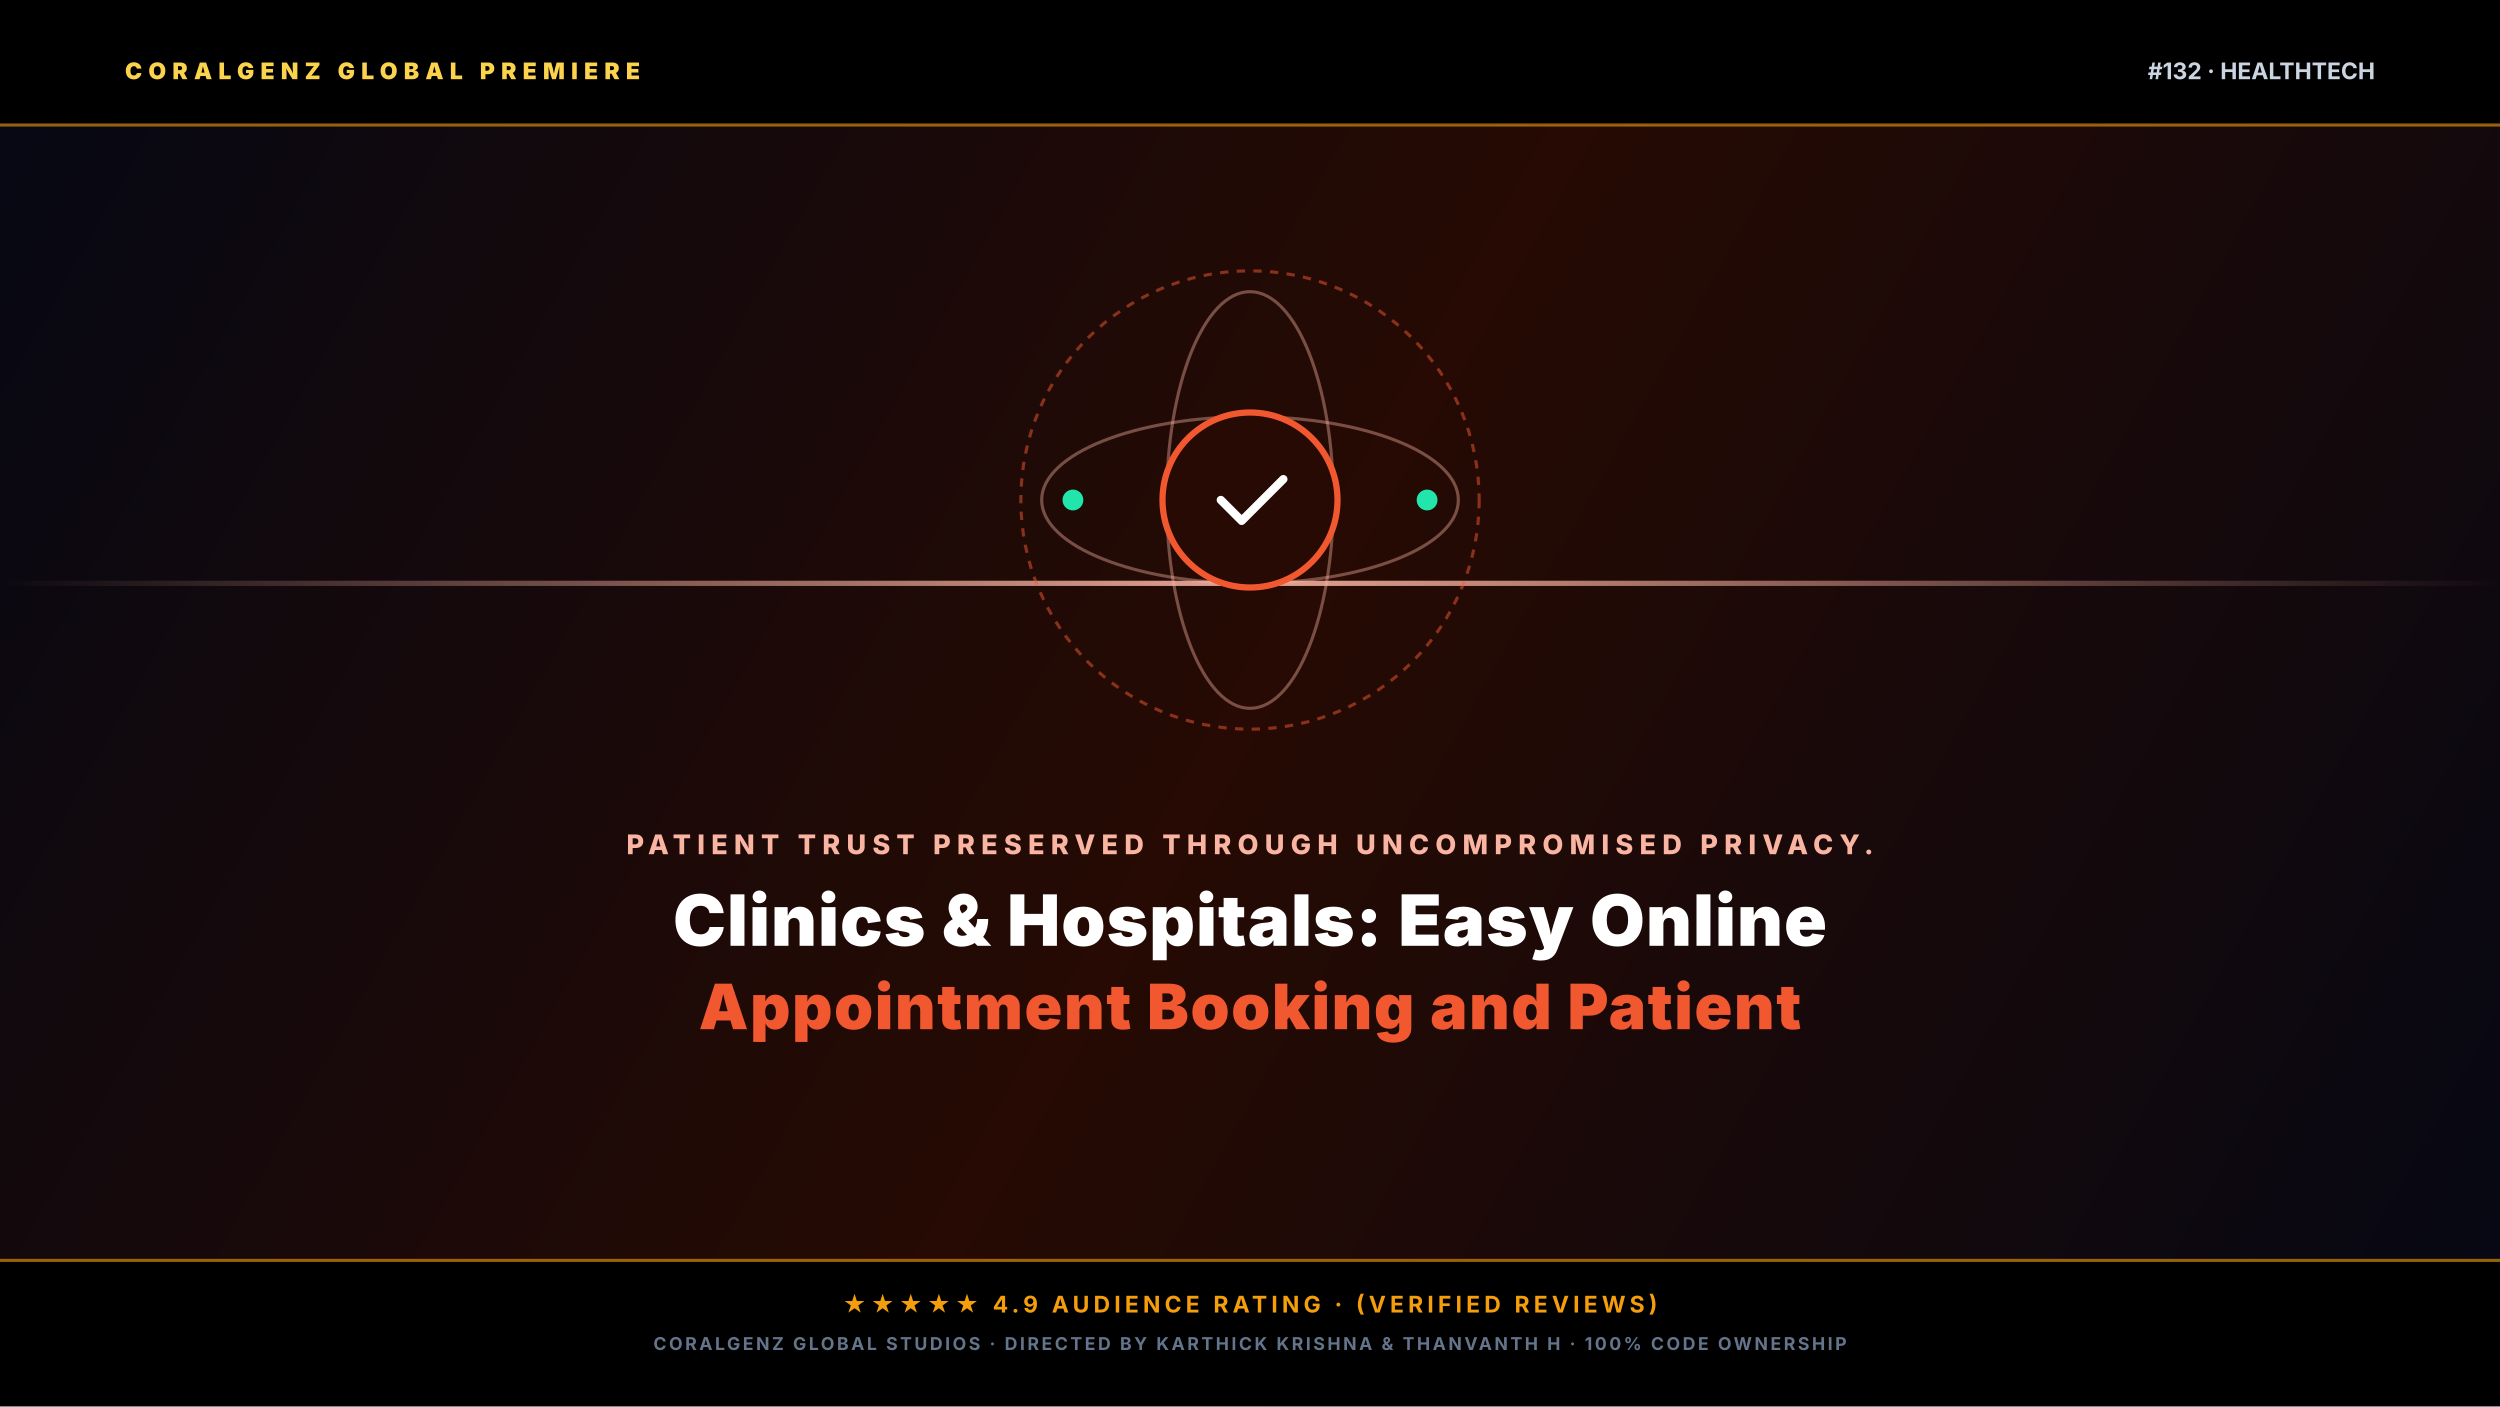
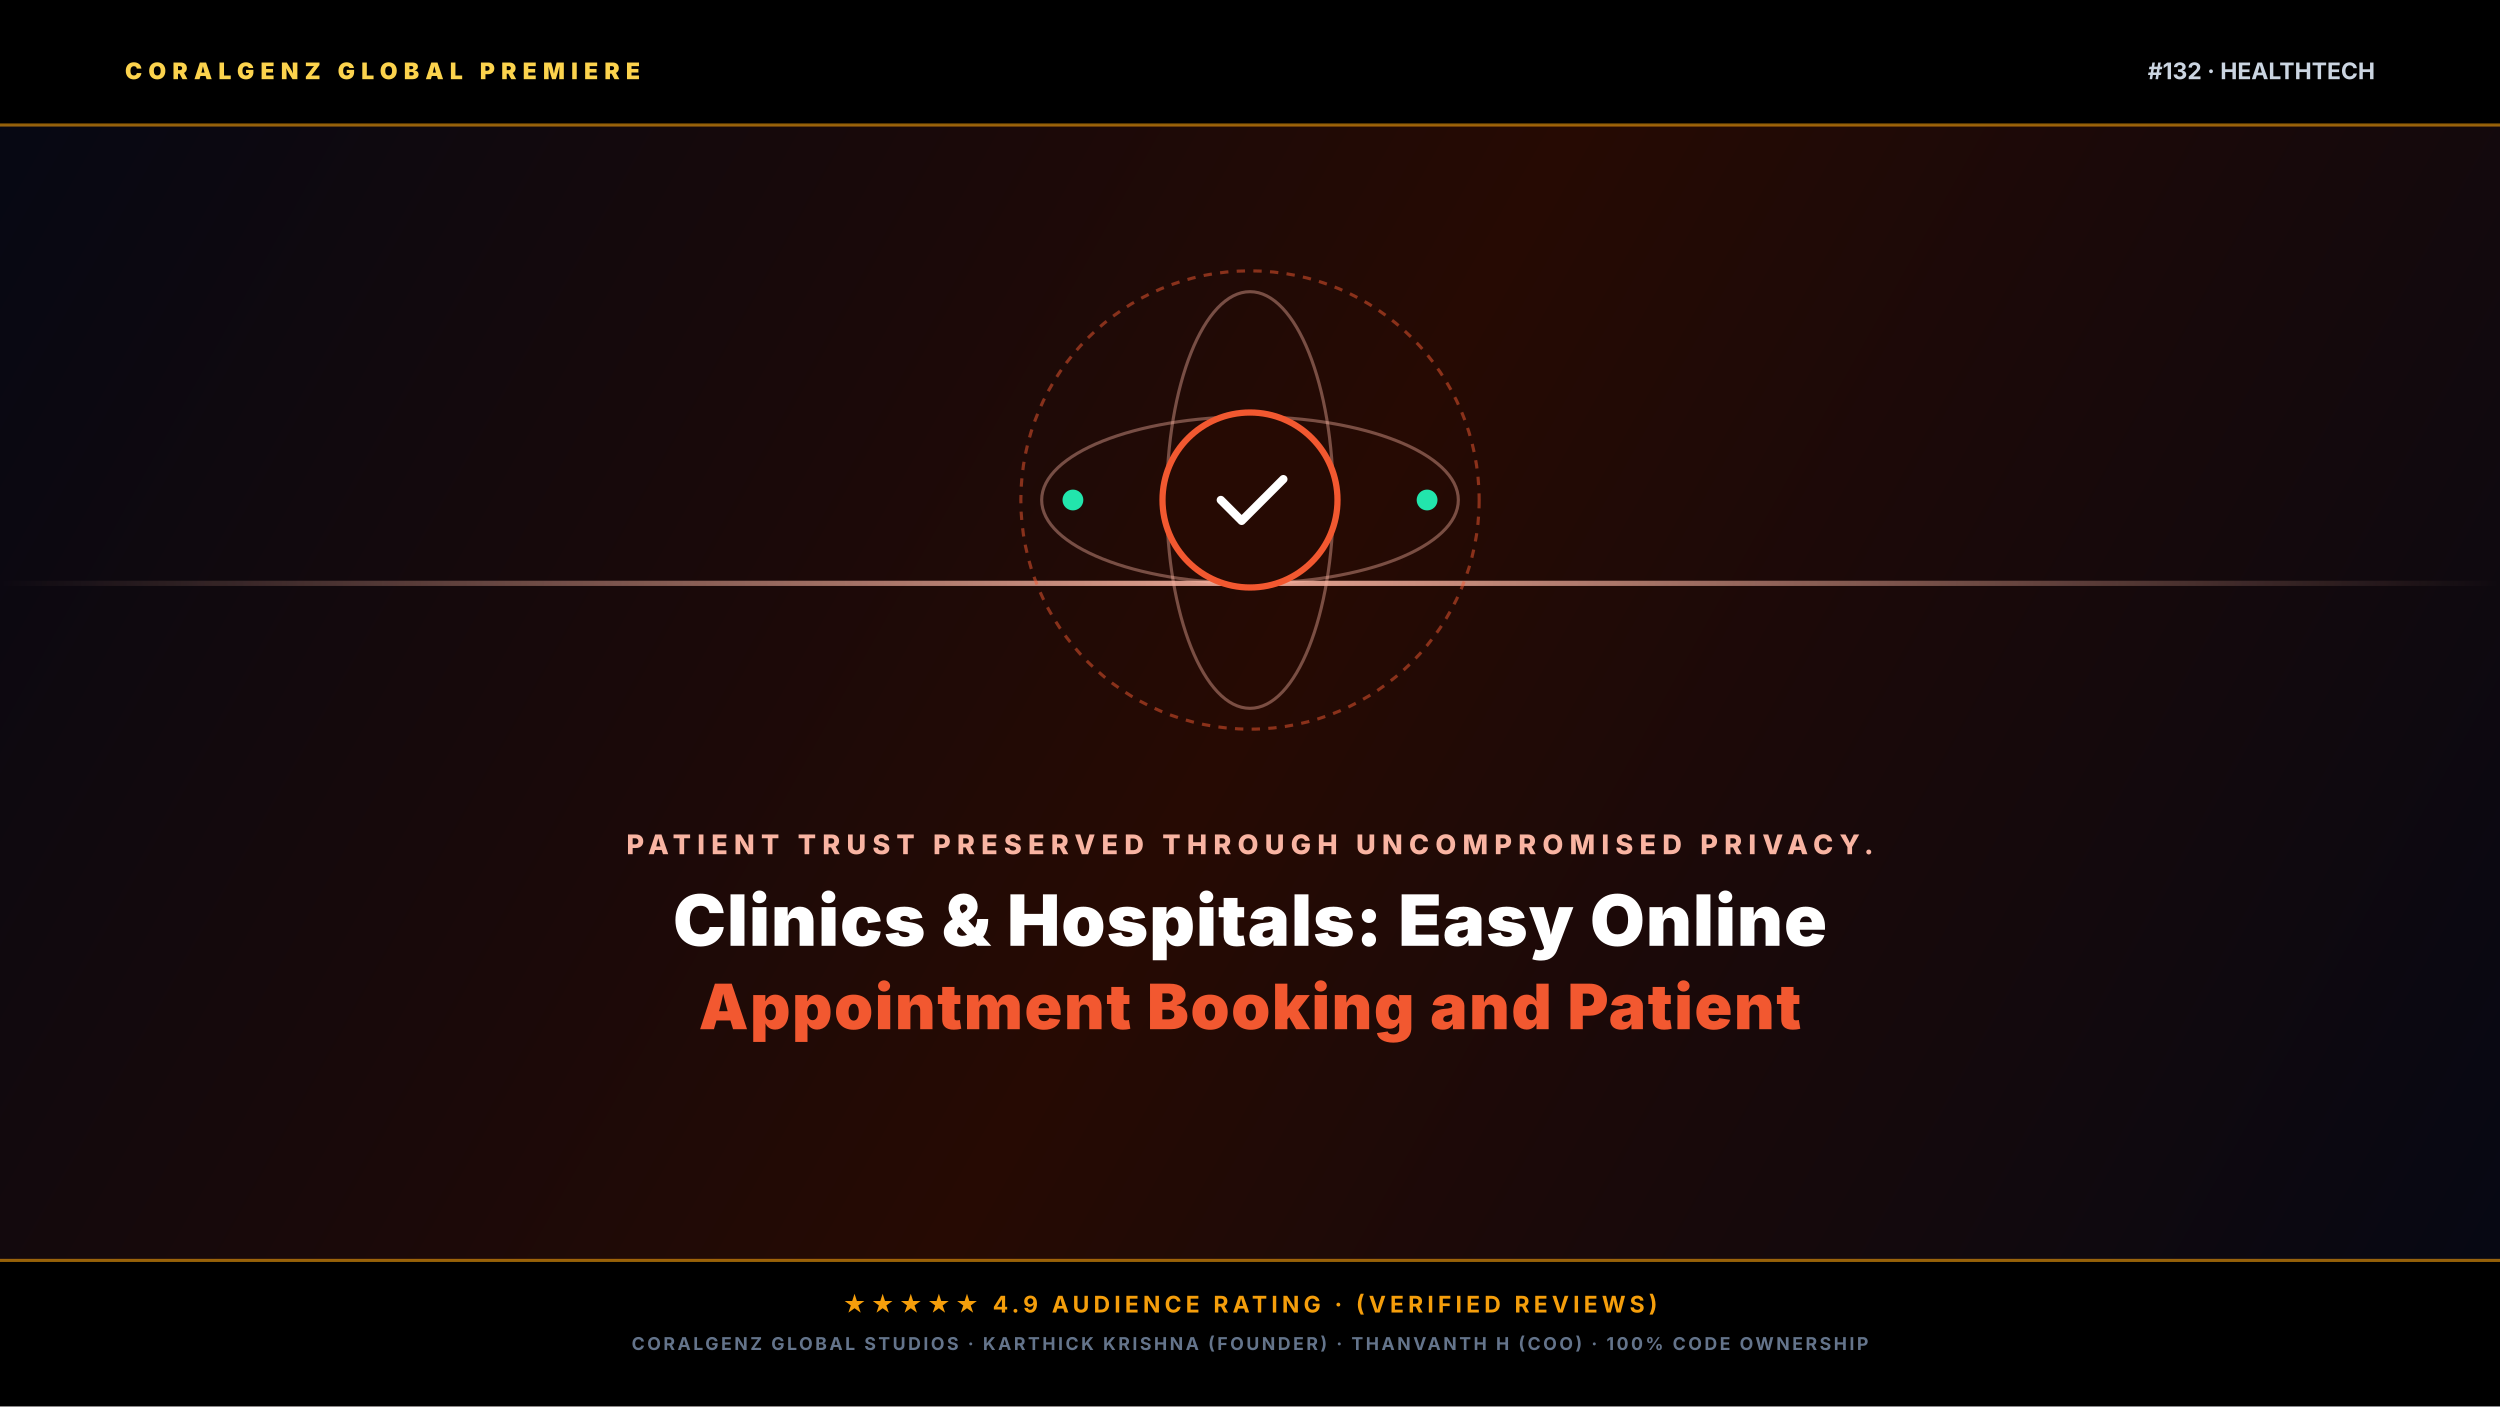
<svg xmlns="http://www.w3.org/2000/svg" width="1200" height="675" viewBox="0 0 1200 675" fill="none">
  <defs>
    <linearGradient id="cine-bg-132" x1="0" y1="0" x2="1200" y2="675" gradientUnits="userSpaceOnUse">
      <stop stop-color="#050814" />
      <stop offset="0.5" stop-color="#260a03" />
      <stop offset="1" stop-color="#050814" />
    </linearGradient>
    <linearGradient id="flare-wide-132" x1="0" y1="280" x2="1200" y2="280" gradientUnits="userSpaceOnUse">
      <stop stop-color="#f9b4a2" stop-opacity="0" />
      <stop offset="0.5" stop-color="#f9b4a2" stop-opacity="0.9" />
      <stop offset="1" stop-color="#f9b4a2" stop-opacity="0" />
    </linearGradient>
  </defs>
  <rect width="1200" height="675" fill="url(#cine-bg-132)" />
  <line x1="0" y1="280" x2="1200" y2="280" stroke="url(#flare-wide-132)" stroke-width="2.5" />
  <rect width="1200" height="60" fill="#000000" />
  <line x1="0" y1="60" x2="1200" y2="60" stroke="#f59e0b" stroke-width="1.5" opacity="0.6" />
  <text x="60" y="38" font-family="'Inter', sans-serif" font-size="11" font-weight="900" fill="#fcd34d" letter-spacing="3">CORALGENZ GLOBAL PREMIERE</text>
  <text x="1140" y="38" font-family="'Inter', monospace" font-size="11" font-weight="700" fill="#cbd5e1" text-anchor="end">#132 · HEALTHTECH</text>
  <g transform="translate(600, 240)">
    <circle cx="0" cy="0" r="110" stroke="#f25830" stroke-width="1.5" stroke-dasharray="4 4" opacity="0.5" />
    <ellipse cx="0" cy="0" rx="100" ry="40" stroke="#f9b4a2" stroke-width="1.5" opacity="0.4" />
    <ellipse cx="0" cy="0" rx="40" ry="100" stroke="#f9b4a2" stroke-width="1.5" opacity="0.4" />
    <circle cx="0" cy="0" r="42" fill="#260a03" stroke="#f25830" stroke-width="3" />
    <path d="M -14 0 L -4 10 L 16 -10" stroke="#ffffff" stroke-width="4" stroke-linecap="round" stroke-linejoin="round" />
    <circle cx="-85" cy="0" r="5" fill="#22e5ac" />
    <circle cx="85" cy="0" r="5" fill="#22e5ac" />
  </g>
  <g transform="translate(600, 410)">
    <text x="0" y="0" font-family="'Inter', sans-serif" font-size="13" font-weight="800" fill="#f9b4a2" letter-spacing="3" text-anchor="middle">PATIENT TRUST PRESERVED THROUGH UNCOMPROMISED PRIVACY.</text>
    <text x="0" y="44" font-family="'Satoshi', 'Inter', sans-serif" font-size="34" font-weight="900" fill="#ffffff" letter-spacing="0.5" text-anchor="middle">Clinics &amp; Hospitals: Easy Online</text>
    <text x="0" y="84" font-family="'Satoshi', 'Inter', sans-serif" font-size="30" font-weight="900" fill="#f25830" letter-spacing="0.8" text-anchor="middle">Appointment Booking and Patient</text>
  </g>
  <rect y="605" width="1200" height="70" fill="#000000" />
  <line x1="0" y1="605" x2="1200" y2="605" stroke="#f59e0b" stroke-width="1.5" opacity="0.6" />
  <g transform="translate(600, 630)">
    <text x="0" y="0" font-family="'Inter', sans-serif" font-size="11" font-weight="700" fill="#f59e0b" letter-spacing="2" text-anchor="middle">★★★★★ 4.9 AUDIENCE RATING · (VERIFIED REVIEWS)</text>
-     <text x="0" y="18" font-family="'Inter', sans-serif" font-size="8.5" font-weight="700" fill="#64748b" letter-spacing="1.2" text-anchor="middle">CORALGENZ GLOBAL STUDIOS · DIRECTED BY KARTHICK KRISHNA &amp; THANVANTH H · 100% CODE OWNERSHIP</text>
+     <text x="0" y="18" font-family="'Inter', sans-serif" font-size="8.5" font-weight="700" fill="#64748b" letter-spacing="1.2" text-anchor="middle">CORALGENZ GLOBAL STUDIOS · KARTHICK KRISHNA (FOUNDER) · THANVANTH H (COO) · 100% CODE OWNERSHIP</text>
  </g>
</svg>
